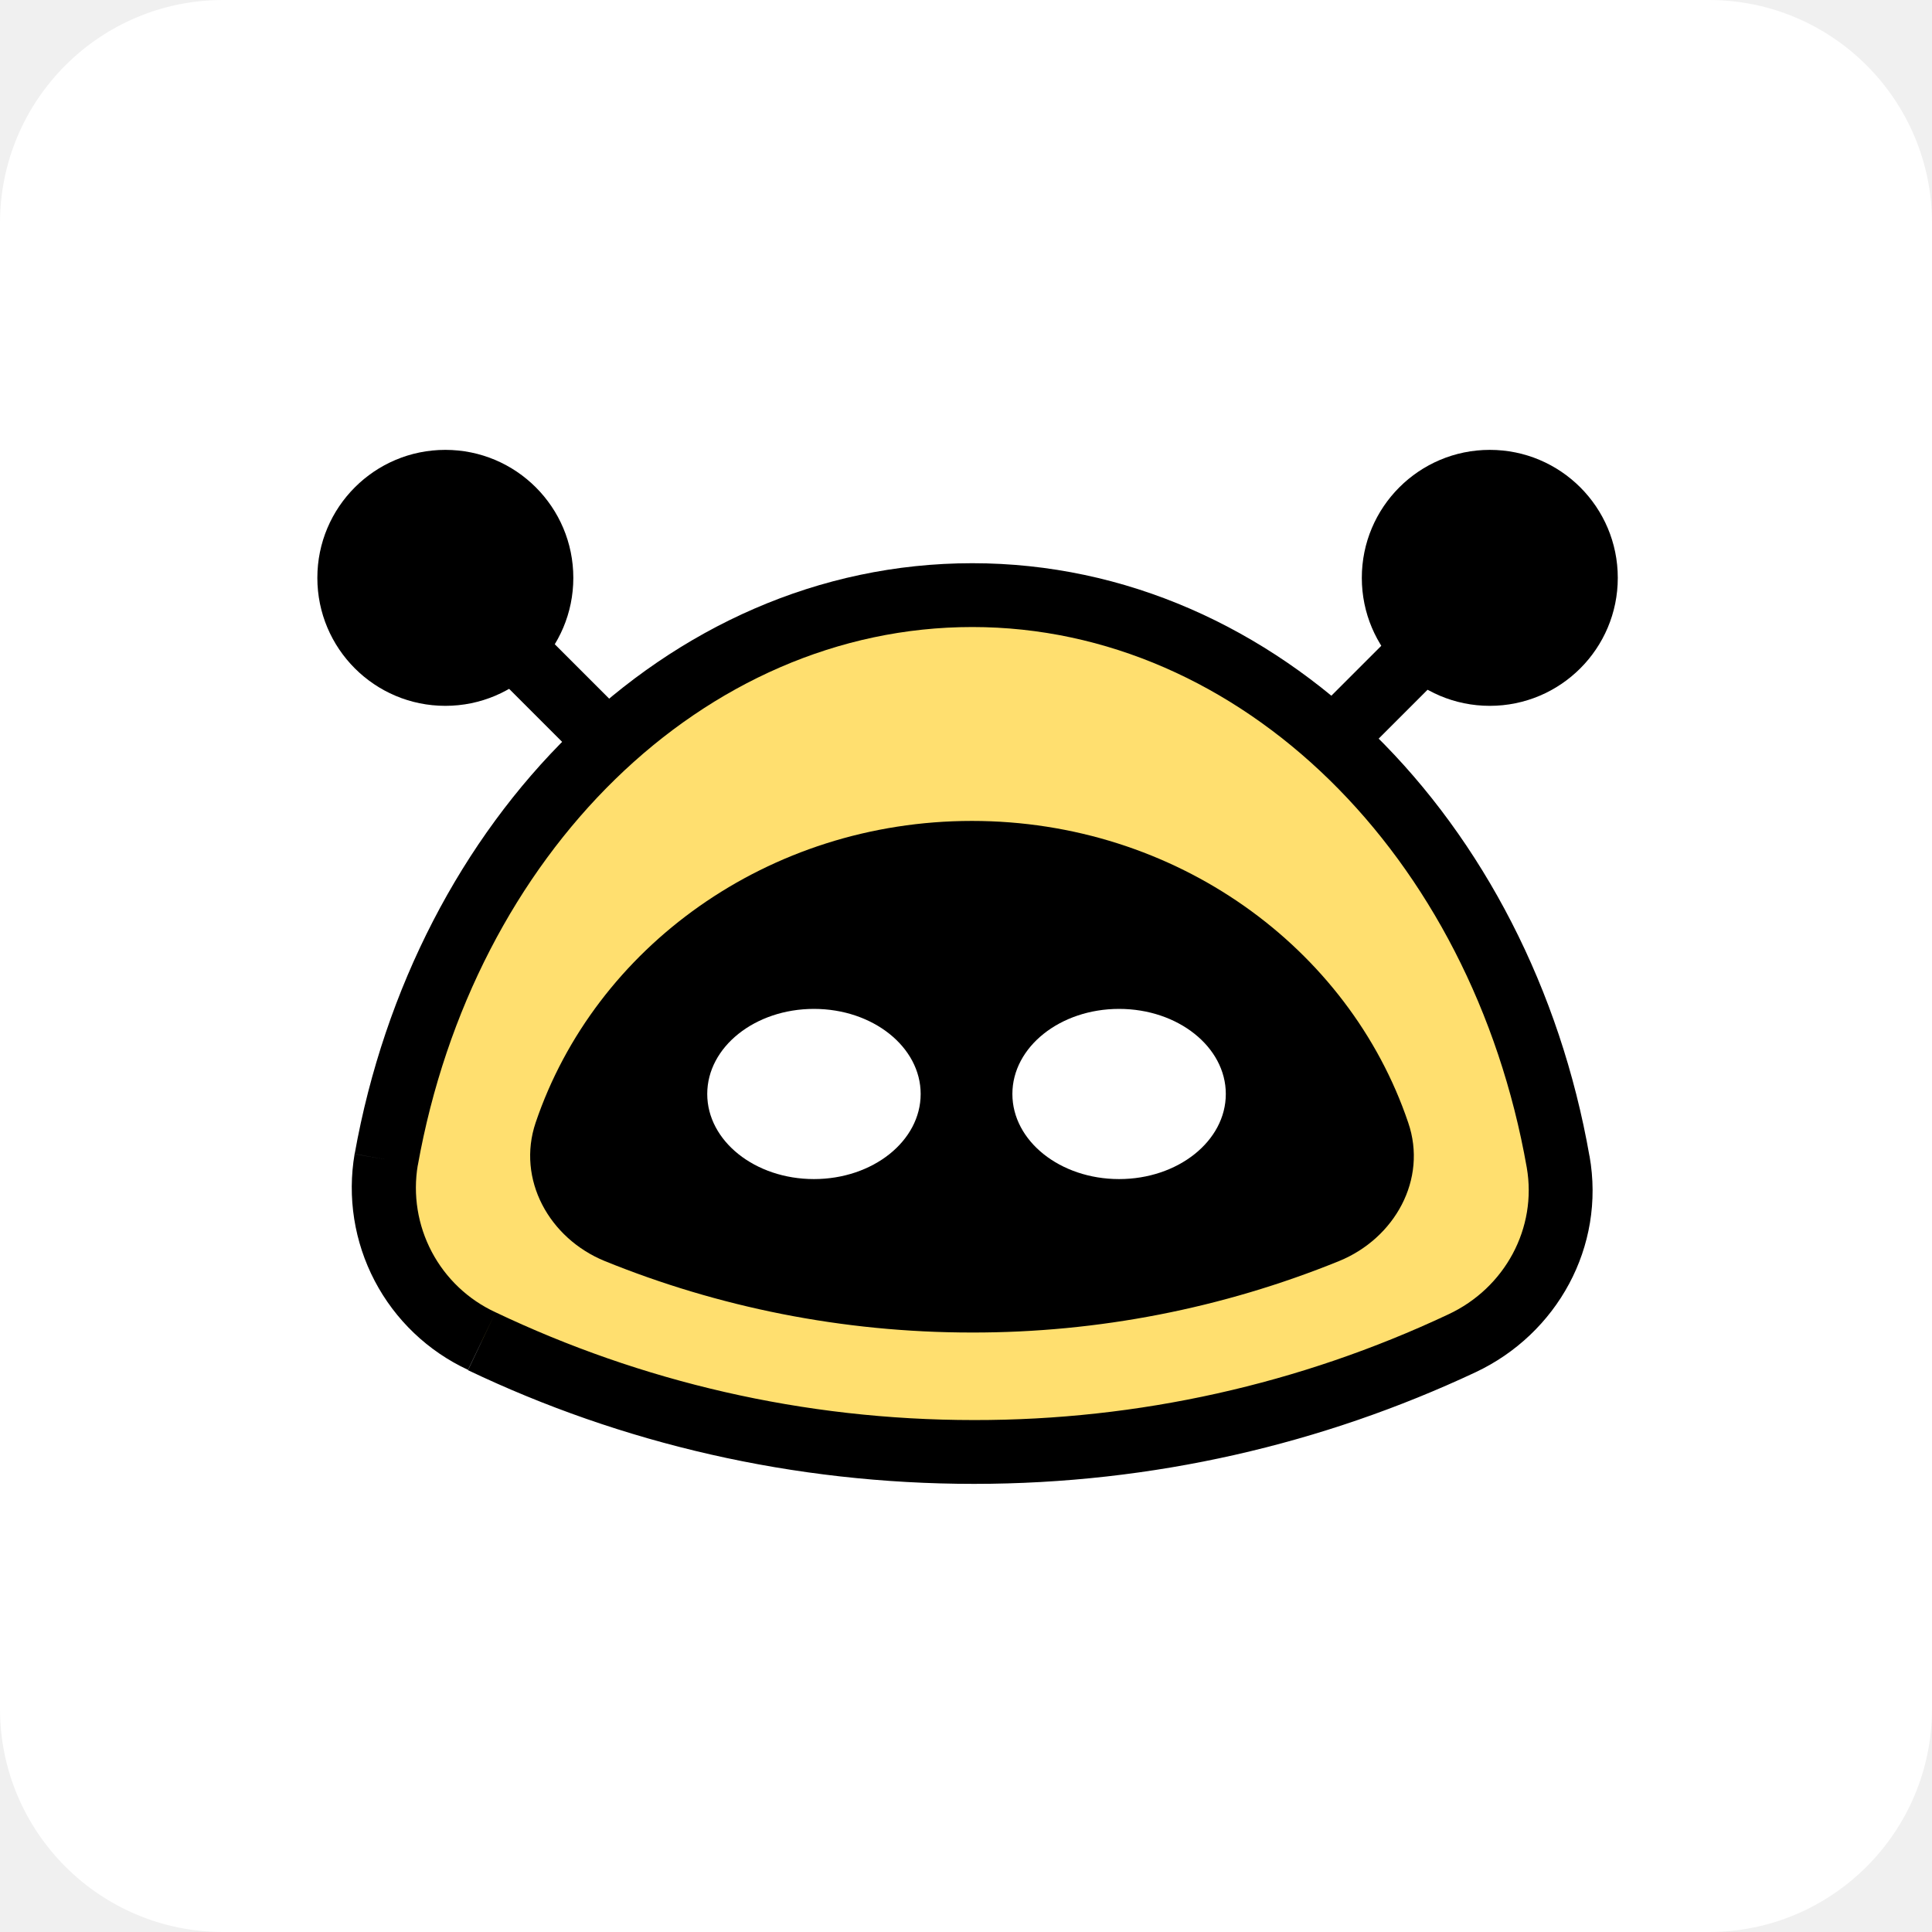
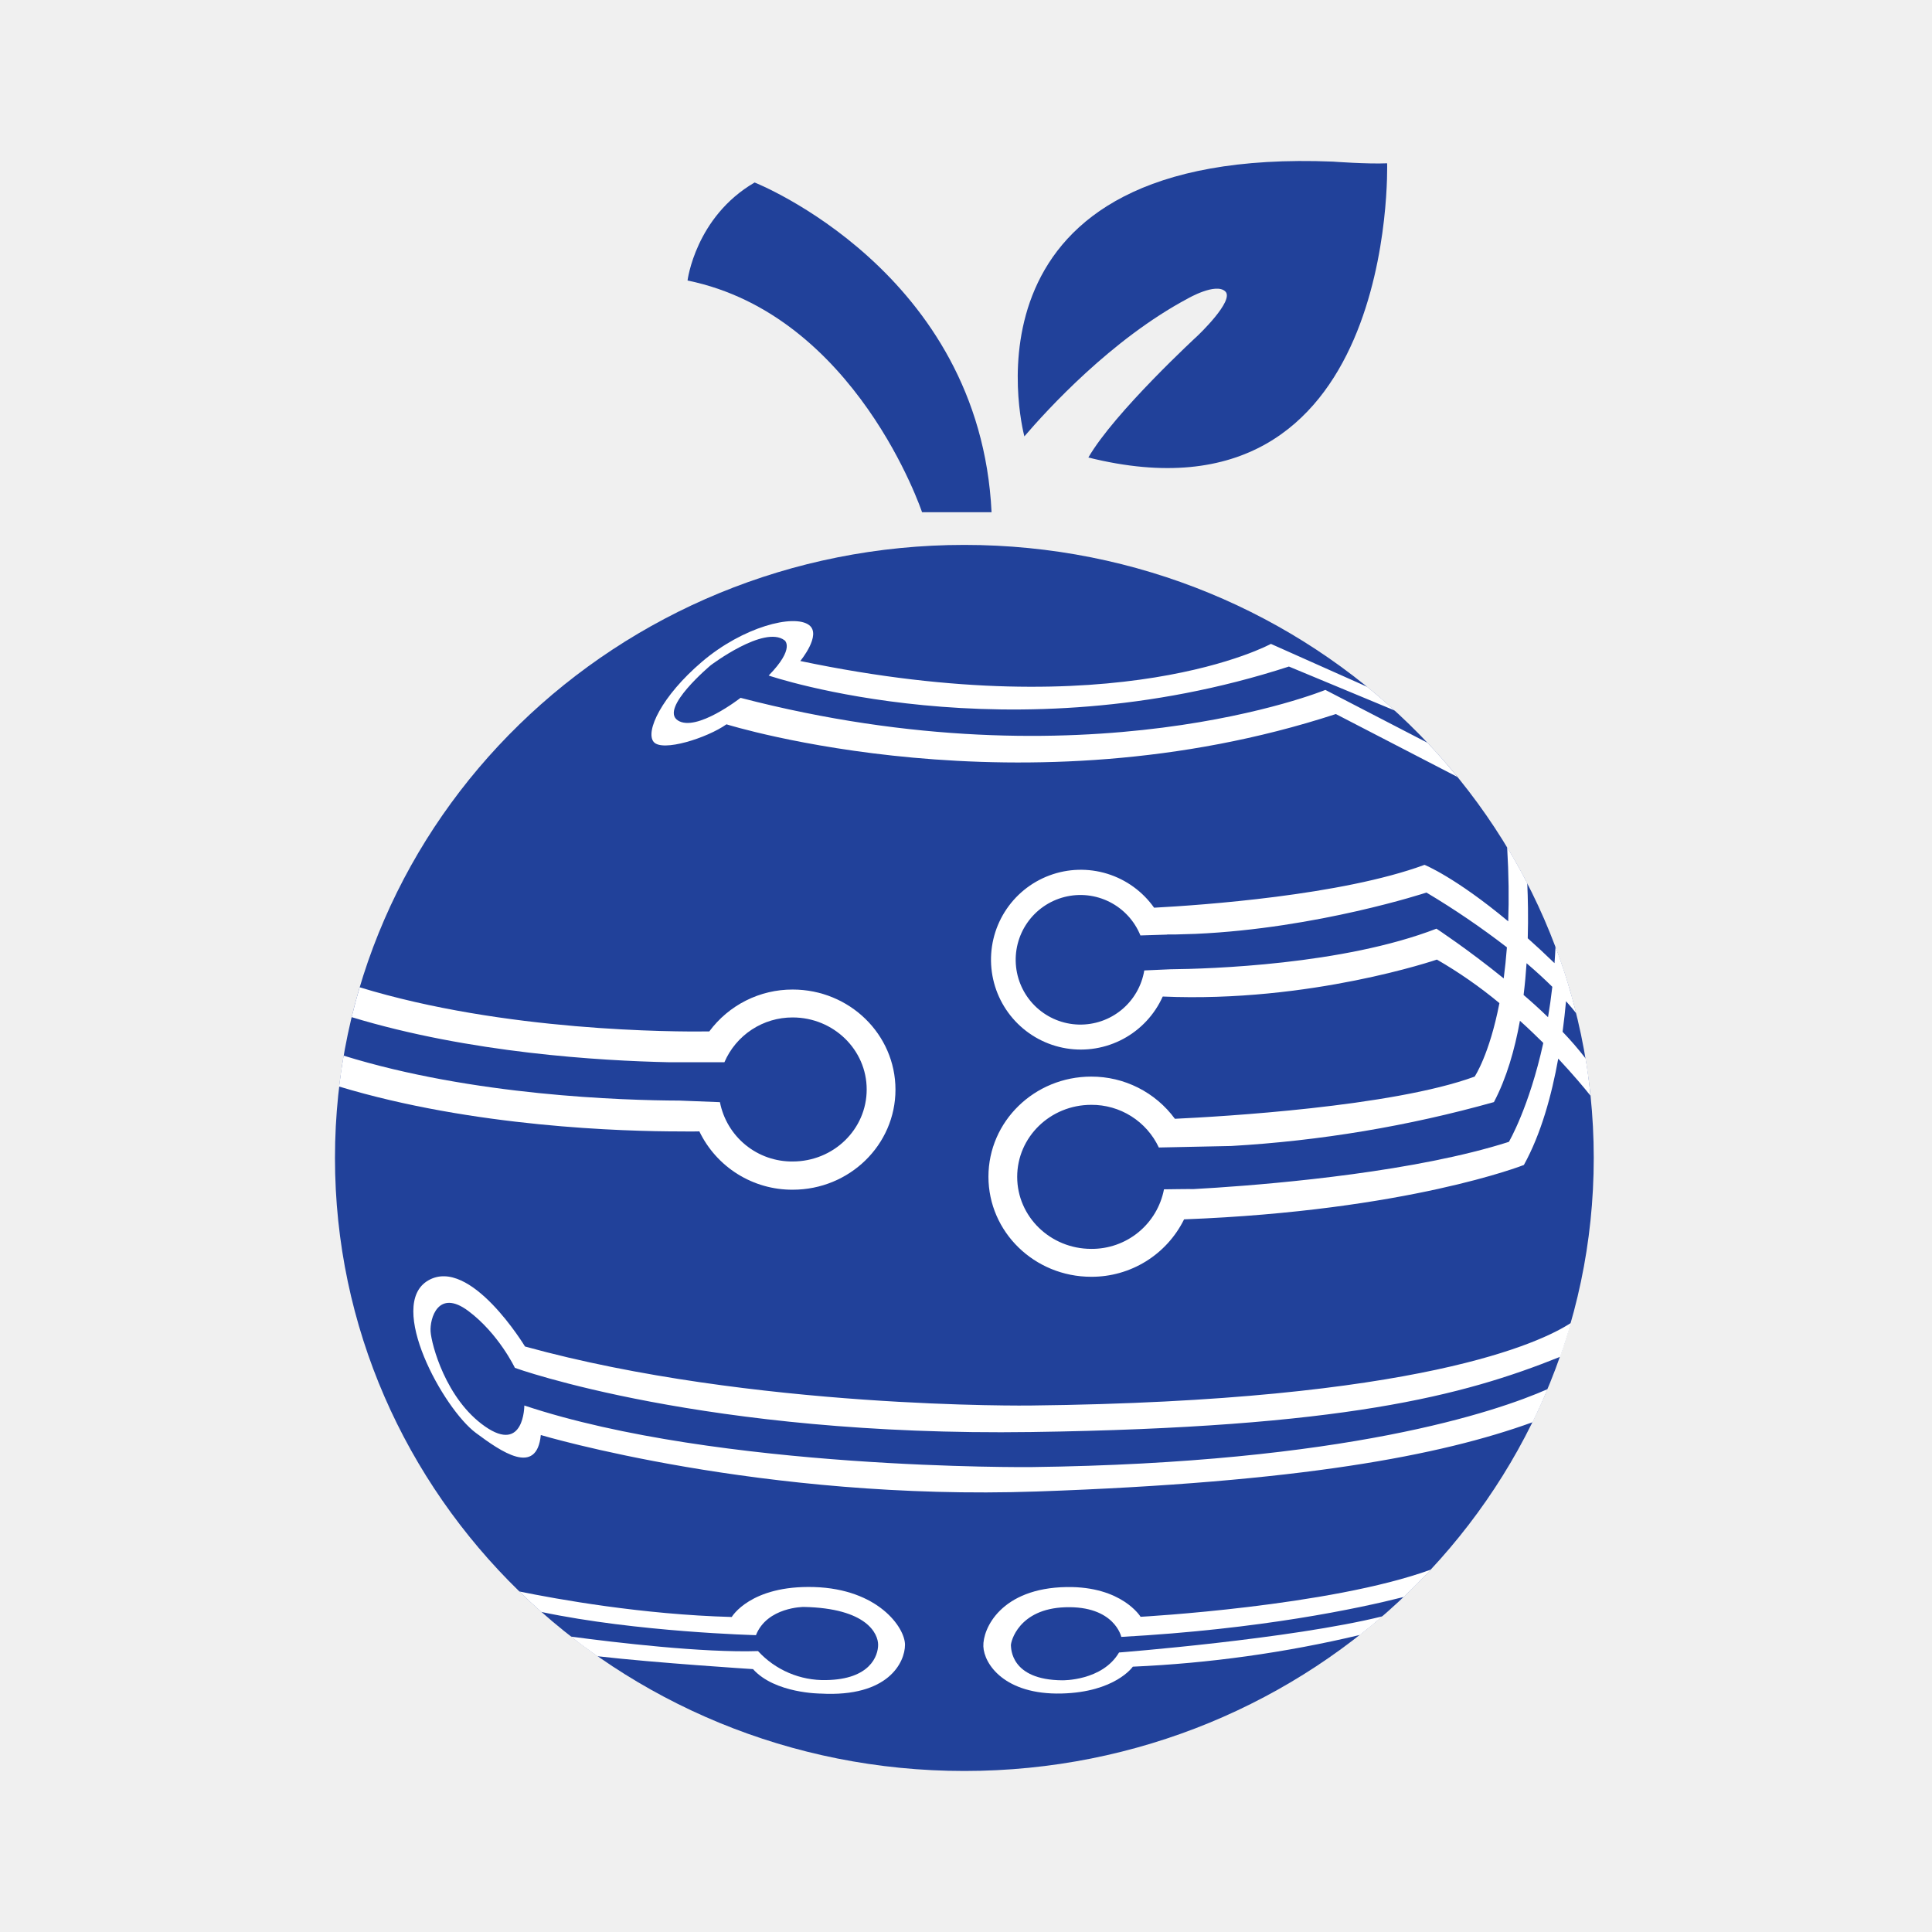
- <svg xmlns="http://www.w3.org/2000/svg" width="554" height="554" viewBox="0 0 554 554" fill="none">
-   <rect width="554" height="554" rx="64" fill="white" />
-   <path d="M127.7 202.4C107.431 202.4 91 185.969 91 165.7C91 145.431 107.431 129 127.7 129C147.969 129 164.4 145.431 164.4 165.7C164.4 185.969 147.969 202.4 127.7 202.4Z" fill="black" />
-   <path d="M121.6 160.2L190.1 228.7" stroke="black" stroke-width="18.3" />
-   <path d="M427.2 202.4C447.469 202.4 463.9 185.969 463.9 165.7C463.9 145.431 447.469 129 427.2 129C406.931 129 390.5 145.431 390.5 165.7C390.5 185.969 406.931 202.4 427.2 202.4Z" fill="black" />
-   <path d="M434 160.2L365.5 228.7" stroke="black" stroke-width="18.3" />
-   <path fill-rule="evenodd" clip-rule="evenodd" d="M138.1 384.6C128.451 380.122 120.543 372.597 115.592 363.182C110.641 353.768 108.922 342.987 110.7 332.5C127.3 240 196.2 170.6 278.7 170.6C361.4 170.6 430.5 240.3 446.8 333.2C448.539 343.695 446.779 354.47 441.792 363.867C436.805 373.263 428.866 380.759 419.2 385.2C375.441 405.799 327.664 416.454 279.3 416.4C228.8 416.4 180.9 405 138.1 384.6Z" fill="#FFDF6F" />
-   <path d="M119.8 334.2C135.8 244.7 201.8 179.8 278.8 179.8V161.5C190.6 161.5 118.8 235.3 101.7 330.9L119.7 334.1L119.8 334.2ZM278.8 179.8C355.8 179.8 422 245.1 437.8 334.8L455.8 331.6C439 235.6 367 161.5 278.8 161.5V179.8ZM415.3 376.9C372.76 396.917 326.314 407.265 279.3 407.2V425.5C330.7 425.5 379.4 414 423.1 393.5L415.3 376.9ZM279.3 407.2C230.2 407.2 183.7 396.1 142.1 376.3L134.2 392.9C178.2 413.9 227.4 425.5 279.3 425.5V407.2ZM437.8 334.8C440.8 352.1 431.6 369.3 415.3 376.9L423.1 393.5C446.5 382.5 460.4 357.5 455.8 331.5L437.8 334.8ZM101.7 330.8C99.556 343.269 101.577 356.098 107.451 367.303C113.325 378.509 122.725 387.47 134.2 392.8L142.1 376.3C134.267 372.688 127.84 366.599 123.81 358.973C119.78 351.347 118.371 342.606 119.8 334.1L101.6 330.9L101.7 330.8Z" fill="black" />
-   <path fill-rule="evenodd" clip-rule="evenodd" d="M173.4 361.6C157.5 355.1 148.1 338.2 153.6 321.9C170.6 271.7 220.2 235.4 278.7 235.4C337.2 235.4 386.8 271.7 403.8 321.9C409.4 338.2 399.9 355.1 384 361.6C350.559 375.19 314.796 382.153 278.7 382.1C241.5 382.1 205.9 374.8 173.4 361.6Z" fill="black" />
-   <path d="M320.9 338.1C337.8 338.1 351.5 327.176 351.5 313.7C351.5 300.224 337.8 289.3 320.9 289.3C304 289.3 290.3 300.224 290.3 313.7C290.3 327.176 304 338.1 320.9 338.1Z" fill="white" />
-   <path d="M233.4 338.1C250.3 338.1 264 327.176 264 313.7C264 300.224 250.3 289.3 233.4 289.3C216.5 289.3 202.8 300.224 202.8 313.7C202.8 327.176 216.5 338.1 233.4 338.1Z" fill="white" />
+ <svg xmlns="http://www.w3.org/2000/svg" width="600" height="600" viewBox="0 0 600 600" fill="none">
+   <path d="M299.491 549.992C407.441 549.992 494.952 464.755 494.952 359.609C494.952 254.462 407.441 169.225 299.491 169.225C191.541 169.225 104.03 254.462 104.03 359.609C104.03 464.755 191.541 549.992 299.491 549.992Z" fill="#21419A" />
+   <path d="M443.335 230.678L440.596 229.267L411.603 214.257C411.603 214.257 337.431 244.678 229.988 216.718C229.988 216.718 216.222 227.486 210.493 223.723C204.765 219.961 220.721 206.601 220.721 206.601C220.721 206.601 237.287 194.082 243.625 198.836C243.625 198.836 247.104 201.227 238.716 209.793C238.716 209.793 313.158 235.291 400.286 207.001L433.167 220.671C430.381 218.123 427.515 215.661 424.57 213.286L394.697 199.966C394.697 199.966 347.249 225.985 248.534 205.28C248.534 205.28 255.282 197.144 251.263 194.122C246.594 190.61 230.738 194.653 218.011 205.51C205.445 216.218 200.316 227.226 203.015 230.418C205.714 233.61 219.611 229.187 225.61 224.944C225.61 224.944 317.237 253.634 414.862 221.752L452.643 241.306C449.677 237.65 446.574 234.107 443.335 230.678Z" fill="white" />
+   <path d="M223.82 207.402C217.671 212.235 213.962 217.689 215.542 219.6C217.122 221.512 223.39 219.14 229.538 214.307C235.687 209.473 239.396 204.019 237.816 202.108C236.237 200.197 229.968 202.578 223.82 207.402ZM227.679 212.055C225.229 213.986 222.68 214.857 221.96 214.056C221.241 213.256 222.68 210.954 225.13 209.053C227.579 207.152 230.128 206.251 230.848 207.052C231.568 207.852 230.128 210.134 227.679 212.065V212.055Z" fill="#21419A" />
+   <path d="M246.164 352.804C248.996 352.727 251.743 351.816 254.06 350.185C256.378 348.555 258.163 346.276 259.194 343.635C260.224 340.993 260.454 338.106 259.854 335.335C259.254 332.564 257.851 330.031 255.821 328.054C253.79 326.076 251.223 324.742 248.439 324.217C245.654 323.693 242.778 324.002 240.168 325.105C237.559 326.209 235.332 328.058 233.767 330.422C232.201 332.785 231.367 335.558 231.368 338.394C231.394 340.312 231.798 342.207 232.555 343.97C233.313 345.732 234.41 347.328 235.784 348.666C237.158 350.005 238.782 351.059 240.563 351.769C242.344 352.478 244.247 352.83 246.164 352.804ZM246.164 333.02C247.219 333.049 248.242 333.389 249.105 333.998C249.968 334.606 250.633 335.455 251.016 336.439C251.4 337.423 251.485 338.499 251.261 339.531C251.037 340.563 250.514 341.507 249.758 342.243C249.002 342.98 248.045 343.477 247.008 343.673C245.971 343.868 244.899 343.753 243.927 343.342C242.954 342.932 242.125 342.243 241.541 341.363C240.958 340.483 240.646 339.45 240.646 338.394C240.652 337.676 240.8 336.966 241.081 336.306C241.363 335.645 241.771 335.047 242.284 334.545C242.797 334.043 243.403 333.647 244.069 333.38C244.735 333.113 245.447 332.981 246.164 332.99V333.02Z" fill="#21419A" />
+   <path d="M338.881 351.073C336.049 351.149 333.303 352.06 330.985 353.691C328.668 355.322 326.882 357.601 325.852 360.242C324.821 362.883 324.591 365.77 325.191 368.541C325.791 371.313 327.194 373.845 329.225 375.823C331.255 377.8 333.823 379.135 336.607 379.659C339.391 380.183 342.268 379.874 344.877 378.771C347.487 377.667 349.714 375.818 351.279 373.455C352.844 371.091 353.678 368.318 353.677 365.483C353.651 363.564 353.248 361.669 352.49 359.907C351.732 358.144 350.635 356.548 349.261 355.21C347.887 353.872 346.263 352.818 344.482 352.108C342.701 351.398 340.798 351.046 338.881 351.073ZM338.881 370.857C337.826 370.827 336.803 370.487 335.94 369.879C335.077 369.271 334.413 368.422 334.029 367.437C333.646 366.453 333.561 365.378 333.784 364.345C334.008 363.313 334.531 362.37 335.287 361.633C336.044 360.896 337 360.399 338.038 360.204C339.075 360.008 340.146 360.123 341.119 360.534C342.091 360.945 342.921 361.633 343.504 362.513C344.088 363.394 344.399 364.426 344.4 365.483C344.379 366.928 343.786 368.305 342.751 369.312C341.716 370.32 340.324 370.875 338.881 370.857Z" fill="#21419A" />
+   <path d="M335.292 285.086C332.725 285.112 330.223 285.898 328.102 287.345C325.981 288.792 324.335 290.836 323.373 293.218C322.411 295.6 322.175 298.214 322.695 300.731C323.215 303.247 324.468 305.553 326.296 307.357C328.123 309.161 330.444 310.383 332.965 310.869C335.485 311.355 338.093 311.083 340.46 310.087C342.826 309.091 344.845 307.416 346.261 305.273C347.678 303.13 348.428 300.615 348.419 298.045C348.412 296.33 348.067 294.633 347.403 293.052C346.738 291.471 345.768 290.037 344.548 288.833C343.328 287.628 341.883 286.677 340.294 286.034C338.705 285.391 337.005 285.069 335.292 285.086ZM335.292 302.879C334.34 302.865 333.413 302.57 332.629 302.03C331.844 301.491 331.236 300.731 330.881 299.847C330.526 298.963 330.44 297.993 330.635 297.06C330.829 296.127 331.294 295.273 331.972 294.604C332.65 293.935 333.511 293.481 334.445 293.3C335.38 293.12 336.347 293.219 337.226 293.587C338.104 293.955 338.854 294.574 339.382 295.368C339.909 296.161 340.191 297.092 340.191 298.045C340.18 299.336 339.658 300.57 338.74 301.476C337.822 302.382 336.582 302.887 335.292 302.879Z" fill="#21419A" />
+   <path d="M163.045 418.17C163.045 418.17 146.049 390.08 132.983 397.655C119.916 405.231 137.691 437.503 147.779 444.999C155.627 450.833 166.664 458.548 167.954 445.659C167.954 445.659 236.467 466.173 322.165 463.191C403.685 460.349 447.264 452.074 475.957 441.686C477.609 438.317 479.162 434.891 480.615 431.409C464.689 438.414 418.001 454.375 320.316 455.616C320.316 455.616 223.17 456.617 162.835 436.493C162.835 436.493 162.835 451.503 150.628 442.997C138.421 434.491 133.992 417.499 133.722 413.516C133.453 409.534 136.042 400.107 145.45 407.142C154.857 414.177 159.906 424.804 159.906 424.804C159.906 424.804 218.811 446.189 320.296 444.728C416.841 443.337 454.262 433.531 484.534 421.362C485.754 417.9 486.87 414.39 487.884 410.835C478.836 416.769 441.125 435.162 320.156 436.493C320.116 436.493 233.807 437.693 163.045 418.17Z" fill="white" />
+   <path d="M140.621 413.737C137.482 415.508 138.101 422.283 142.02 428.887C145.939 435.492 151.648 439.405 154.797 437.643C157.946 435.882 157.317 429.097 153.398 422.493C149.479 415.888 143.76 411.965 140.621 413.737ZM149.778 430.548C148.779 431.139 146.839 429.838 145.54 427.646C144.24 425.455 144.03 423.203 145.08 422.643C146.129 422.082 148.019 423.353 149.319 425.545C150.618 427.736 150.818 429.958 149.778 430.548Z" fill="#21419A" />
+   <path d="M331.293 492.872C310.838 493.173 305.18 505.821 305.389 511.295C305.599 516.769 311.968 526.356 329.663 525.936C346.369 525.535 351.808 517.6 351.808 517.6C375.584 516.555 399.207 513.254 422.36 507.743C424.74 505.868 427.072 503.94 429.358 501.959C400.846 509.044 347.529 513.197 347.529 513.197C342.31 522.063 329.943 521.833 329.943 521.833C313.787 521.733 314.037 511.826 313.947 511.005C313.877 509.904 316.307 499.627 330.823 499.147C346.159 498.646 348.229 508.353 348.229 508.353C391.588 505.962 421.89 499.527 435.947 495.954C438.839 493.206 441.645 490.374 444.365 487.458C412.992 498.887 354.217 502.109 354.217 502.109C354.217 502.109 348.479 492.622 331.293 492.872Z" fill="white" />
+   <path d="M330.073 504.32C323.815 504.871 319.006 508.223 319.336 511.806C319.666 515.388 325.014 517.81 331.283 517.279C337.551 516.749 342.35 513.377 342.02 509.794C341.69 506.212 336.292 503.77 330.073 504.32ZM330.943 513.637C328.833 513.827 327.034 512.996 326.944 511.796C326.854 510.595 328.444 509.464 330.553 509.274C332.662 509.084 334.462 509.914 334.552 511.115C334.642 512.316 333.052 513.447 330.943 513.637Z" fill="#21419A" />
+   <path d="M253.312 517.93C259.651 518.61 265.159 516.129 265.619 512.376C266.079 508.623 261.3 505.041 254.962 504.37C248.624 503.7 243.115 506.172 242.655 509.924C242.195 513.677 246.974 517.249 253.312 517.93ZM254.312 509.544C256.442 509.774 258.051 510.985 257.901 512.246C257.751 513.507 255.902 514.347 253.762 514.117C251.623 513.887 250.023 512.676 250.173 511.415C250.323 510.154 252.203 509.314 254.312 509.544Z" fill="#21419A" />
+   <path d="M254.872 525.955C275.937 527.136 281.055 516.179 281.055 510.805C281.055 505.431 272.668 493.473 252.833 492.872C232.997 492.272 227.249 502.169 227.249 502.169C199.546 501.428 173.003 496.645 161.266 494.243C163.498 496.418 165.781 498.539 168.114 500.608C197.916 506.882 234.767 507.813 234.767 507.813C238.246 499.047 249.593 499.047 249.593 499.047C269.278 499.447 272.708 507.412 272.708 510.805C272.708 514.197 270.258 521.562 256.552 521.763C252.59 521.854 248.654 521.098 245.008 519.545C241.361 517.991 238.088 515.677 235.407 512.756C218.301 513.327 191.148 510.104 177.321 508.263C179.987 510.365 182.73 512.396 185.549 514.357C203.885 516.459 233.857 518.36 233.857 518.36C240.656 525.955 254.872 525.955 254.872 525.955Z" fill="white" />
+   <path d="M492.432 328.727C490.197 325.835 487.808 323.065 485.274 320.431C485.724 317.069 486.074 313.866 486.344 310.934C487.584 312.315 488.633 313.566 489.513 314.687C488.693 311.398 487.79 308.146 486.804 304.93C486.534 304.04 486.254 303.149 485.974 302.268C485.074 299.486 484.111 296.734 483.085 294.013C483.005 295.754 482.885 297.445 482.765 299.116C479.859 296.307 477.09 293.732 474.457 291.391C474.647 284.886 474.517 279.012 474.307 274.289C472.347 270.493 470.265 266.767 468.059 263.111C468.568 271.647 468.638 279.322 468.388 286.127C451.853 272.347 442.395 268.585 442.395 268.585C416.611 278.081 373.072 281.113 358.416 281.894C354.861 276.871 349.747 273.165 343.869 271.352C337.992 269.539 331.681 269.722 325.918 271.871C320.155 274.02 315.263 278.015 312.003 283.236C308.743 288.456 307.299 294.608 307.894 300.735C308.489 306.862 311.09 312.62 315.293 317.114C319.496 321.608 325.065 324.586 331.134 325.584C337.203 326.582 343.431 325.544 348.849 322.632C354.268 319.721 358.573 315.098 361.095 309.483C406.944 311.485 446.244 298.005 446.244 298.005C453.084 301.957 459.579 306.48 465.659 311.525C462.53 327.636 457.961 334.351 457.961 334.351C432.338 343.737 378.931 346.79 364.874 347.45C361.878 343.373 357.962 340.061 353.445 337.785C348.928 335.509 343.938 334.332 338.881 334.351C321.255 334.351 306.969 348.271 306.969 365.433C306.969 382.595 321.255 396.515 338.881 396.515C344.875 396.545 350.757 394.89 355.856 391.737C360.956 388.584 365.068 384.061 367.724 378.682C437.266 376.02 473.257 361.79 473.257 361.79C478.606 352.113 481.895 340.045 483.925 328.767C488.593 333.77 492.042 337.873 493.922 340.255C493.602 336.382 493.062 332.54 492.432 328.727ZM446.104 288.409C417.111 299.616 375.662 300.897 363.445 301.017L355.367 301.378C354.569 306.171 352.066 310.513 348.319 313.603C344.572 316.693 339.835 318.321 334.982 318.188C330.129 318.054 325.489 316.167 321.917 312.876C318.346 309.585 316.085 305.111 315.552 300.281C315.019 295.451 316.249 290.592 319.017 286.599C321.784 282.607 325.901 279.752 330.608 278.561C335.314 277.37 340.292 277.924 344.623 280.12C348.953 282.316 352.343 286.007 354.167 290.51L362.465 290.25V290.2H365.314L371.313 290.02C409.183 288.329 442.995 277.191 442.995 277.191C451.657 282.357 460.004 288.038 467.989 294.203C467.719 297.665 467.379 300.877 466.989 303.849C455.752 294.733 446.104 288.409 446.104 288.409ZM468.598 354.615C439.946 363.772 397.736 367.514 377.791 368.845C374.862 369.035 372.403 369.185 370.543 369.285C370.543 369.215 361.485 369.355 361.485 369.355C360.477 374.598 357.663 379.319 353.535 382.699C349.406 386.078 344.224 387.9 338.891 387.849C326.214 387.849 315.897 377.841 315.897 365.483C315.897 353.124 326.174 343.117 338.891 343.117C343.29 343.084 347.606 344.315 351.328 346.663C355.049 349.011 358.019 352.379 359.886 356.366L382.38 355.896C409.981 354.305 437.329 349.735 463.95 342.266C467.869 334.831 470.408 326.015 472.028 317.009C474.627 319.35 477.026 321.662 479.286 323.894C474.867 343.998 468.598 354.615 468.598 354.615ZM480.755 315.898C478.286 313.516 475.757 311.205 473.167 308.993C473.577 305.661 473.877 302.358 474.087 299.136C477.186 301.778 479.826 304.23 482.085 306.461C481.705 309.764 481.262 312.909 480.755 315.898Z" fill="white" />
+   <path d="M217.191 351.363C219.819 356.817 223.937 361.413 229.069 364.619C234.201 367.825 240.135 369.509 246.184 369.475C263.81 369.475 278.096 355.556 278.096 338.394C278.096 321.232 263.81 307.312 246.184 307.312C241.148 307.295 236.179 308.464 231.678 310.724C227.176 312.984 223.269 316.271 220.271 320.321C209.273 320.471 156.597 320.371 111.698 306.611C110.792 309.667 109.958 312.756 109.199 315.878C145.879 327.046 186.469 329.437 207.784 329.888H224.97C226.752 325.746 229.711 322.219 233.479 319.746C237.248 317.273 241.658 315.963 246.164 315.978C258.841 315.978 269.158 325.985 269.158 338.344C269.158 350.702 258.881 360.709 246.164 360.709C240.843 360.762 235.671 358.948 231.546 355.583C227.421 352.218 224.602 347.514 223.58 342.286L211.003 341.796C193.557 341.736 146.889 340.315 106.709 327.836C106.163 331.012 105.696 334.211 105.31 337.433C147.039 350.062 193.737 351.373 211.283 351.373C213.992 351.423 215.992 351.393 217.191 351.363Z" fill="white" />
+   <path d="M430.788 50.712C424.73 50.992 413.962 50.191 413.962 50.191C295.912 45.408 317.207 131.969 318.126 135.521C325.125 127.355 345.12 105.37 368.914 92.691C368.914 92.691 377.571 87.688 380.531 90.51C383.49 93.331 371.943 104.249 371.943 104.249C371.943 104.249 346.109 128.036 338.001 142.086C434.137 166.053 430.788 50.712 430.788 50.712Z" fill="#21419A" />
+   <path d="M213.522 87.117C213.522 87.117 215.962 67.383 234.357 56.676C234.357 56.676 304.34 84.295 307.939 159.078H286.354C286.354 159.078 265.889 97.825 213.522 87.117Z" fill="#21419A" />
</svg>
